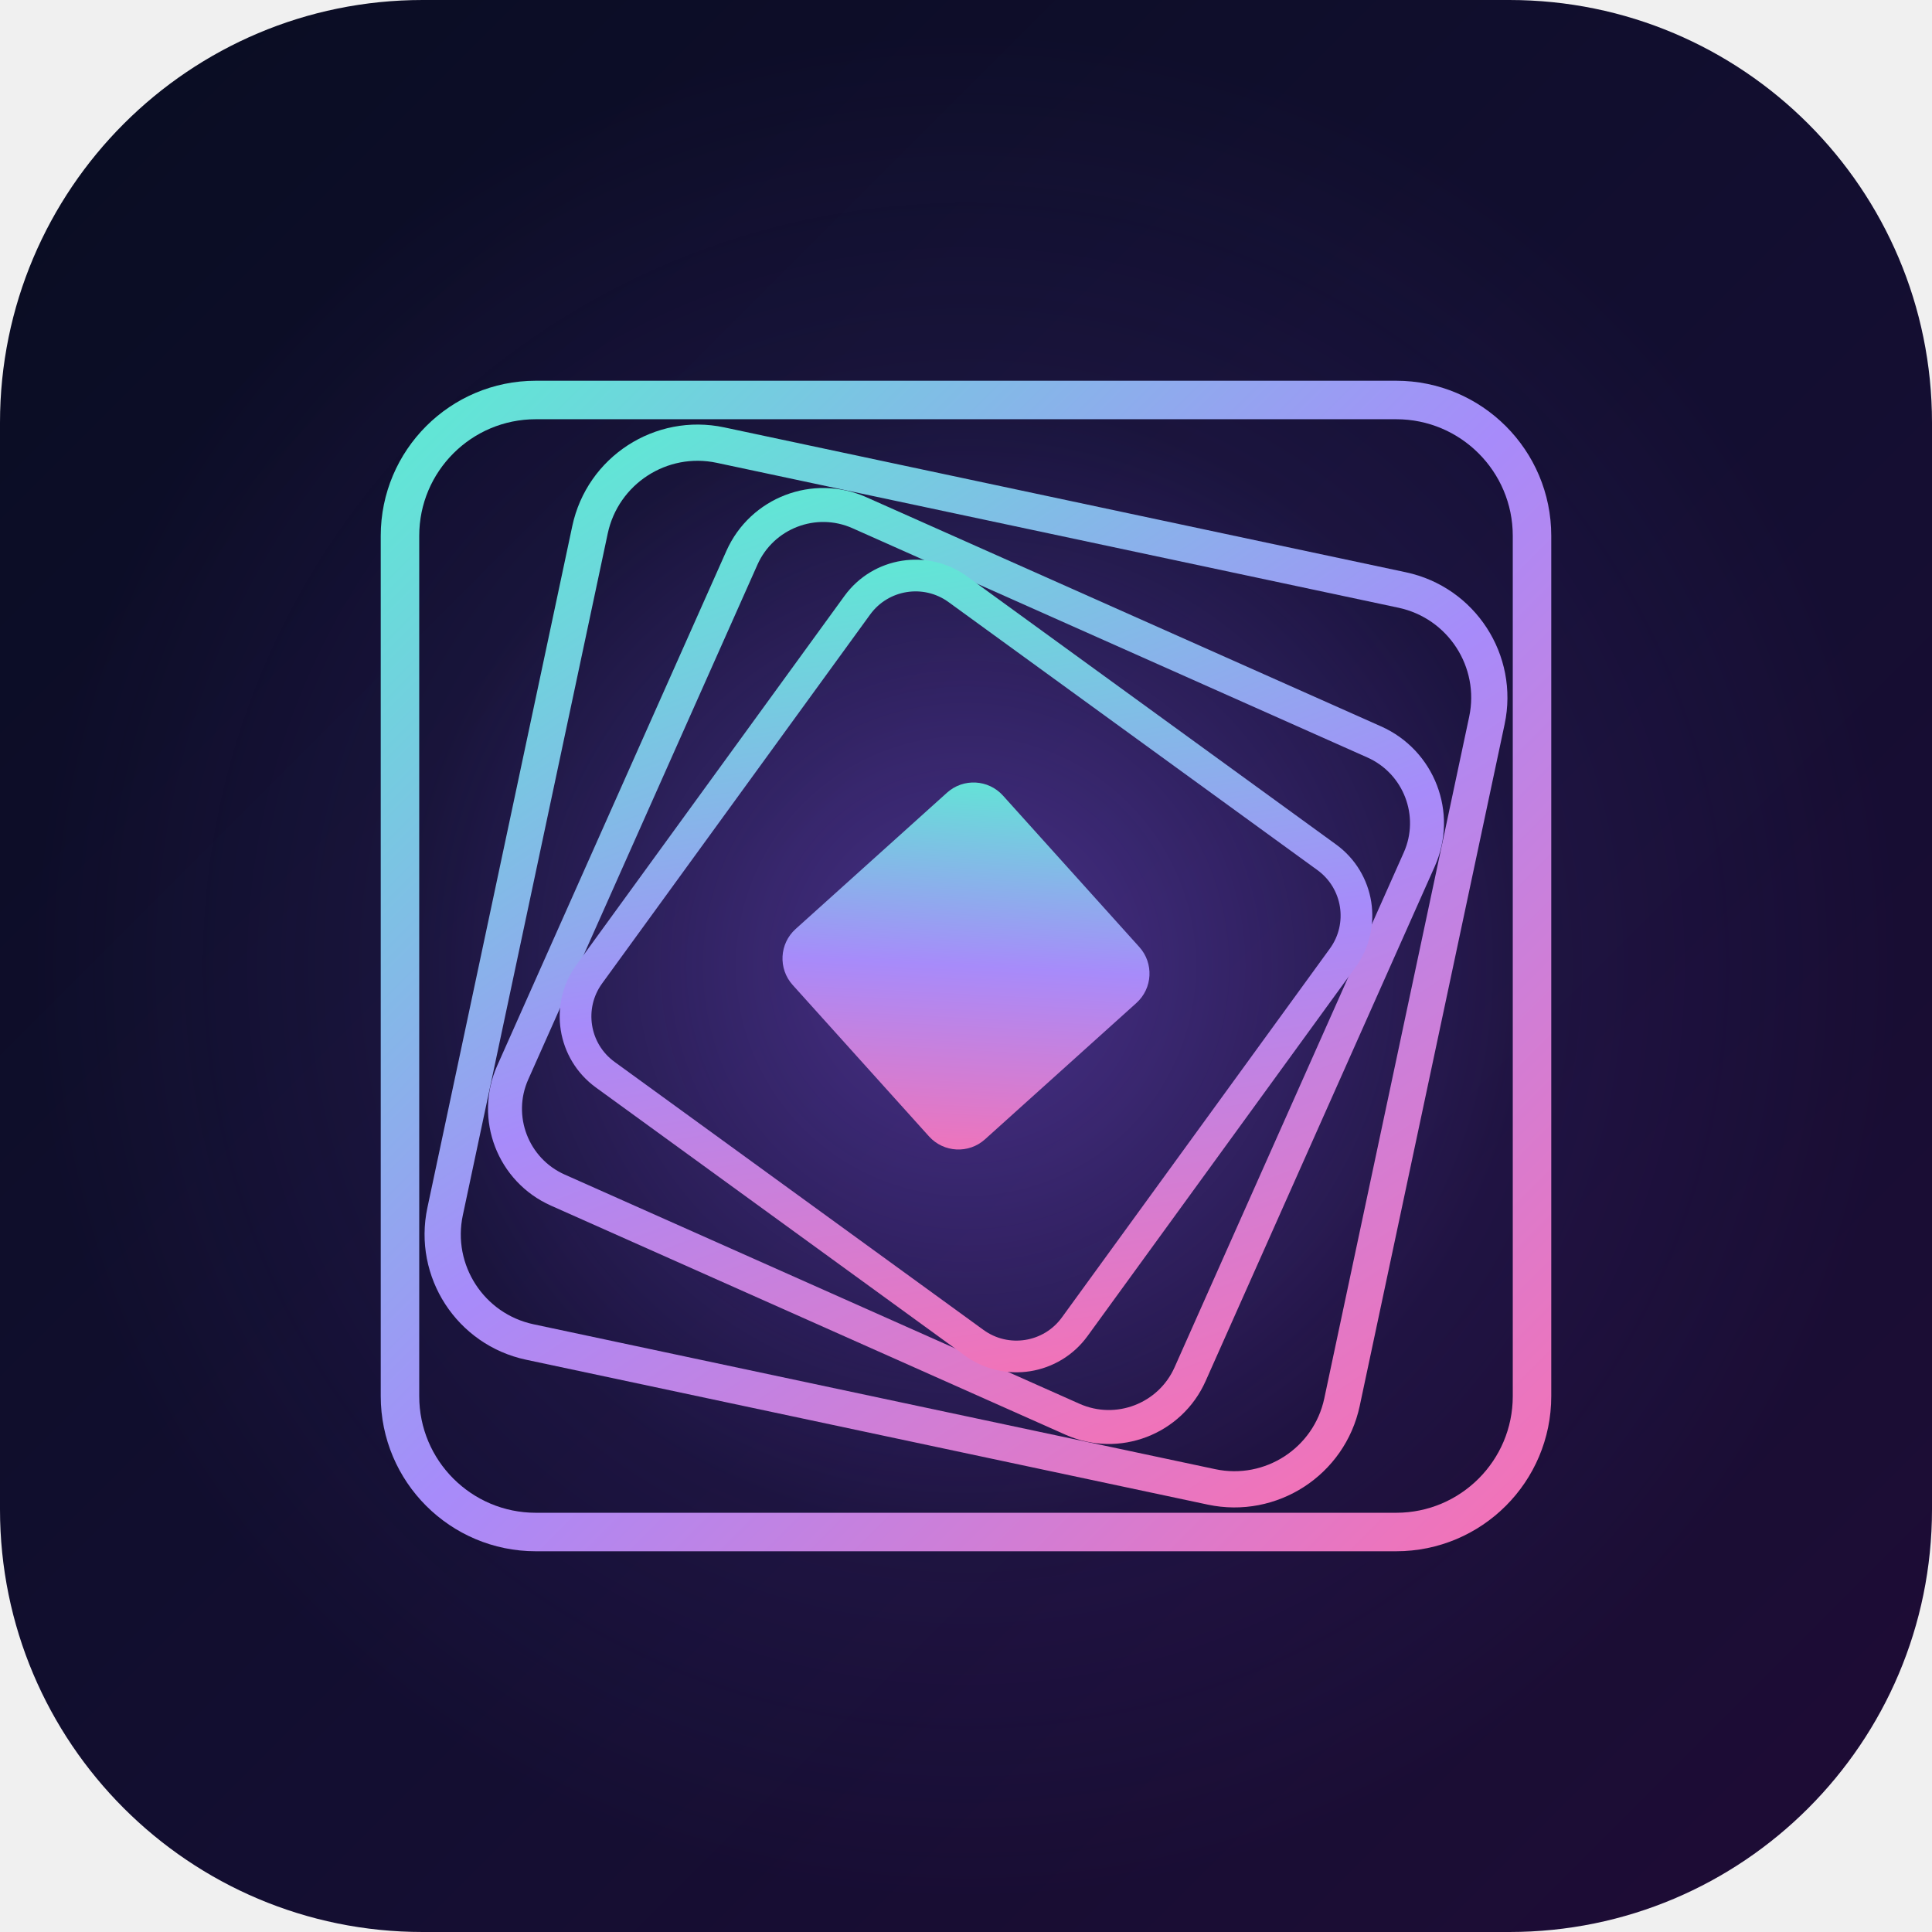
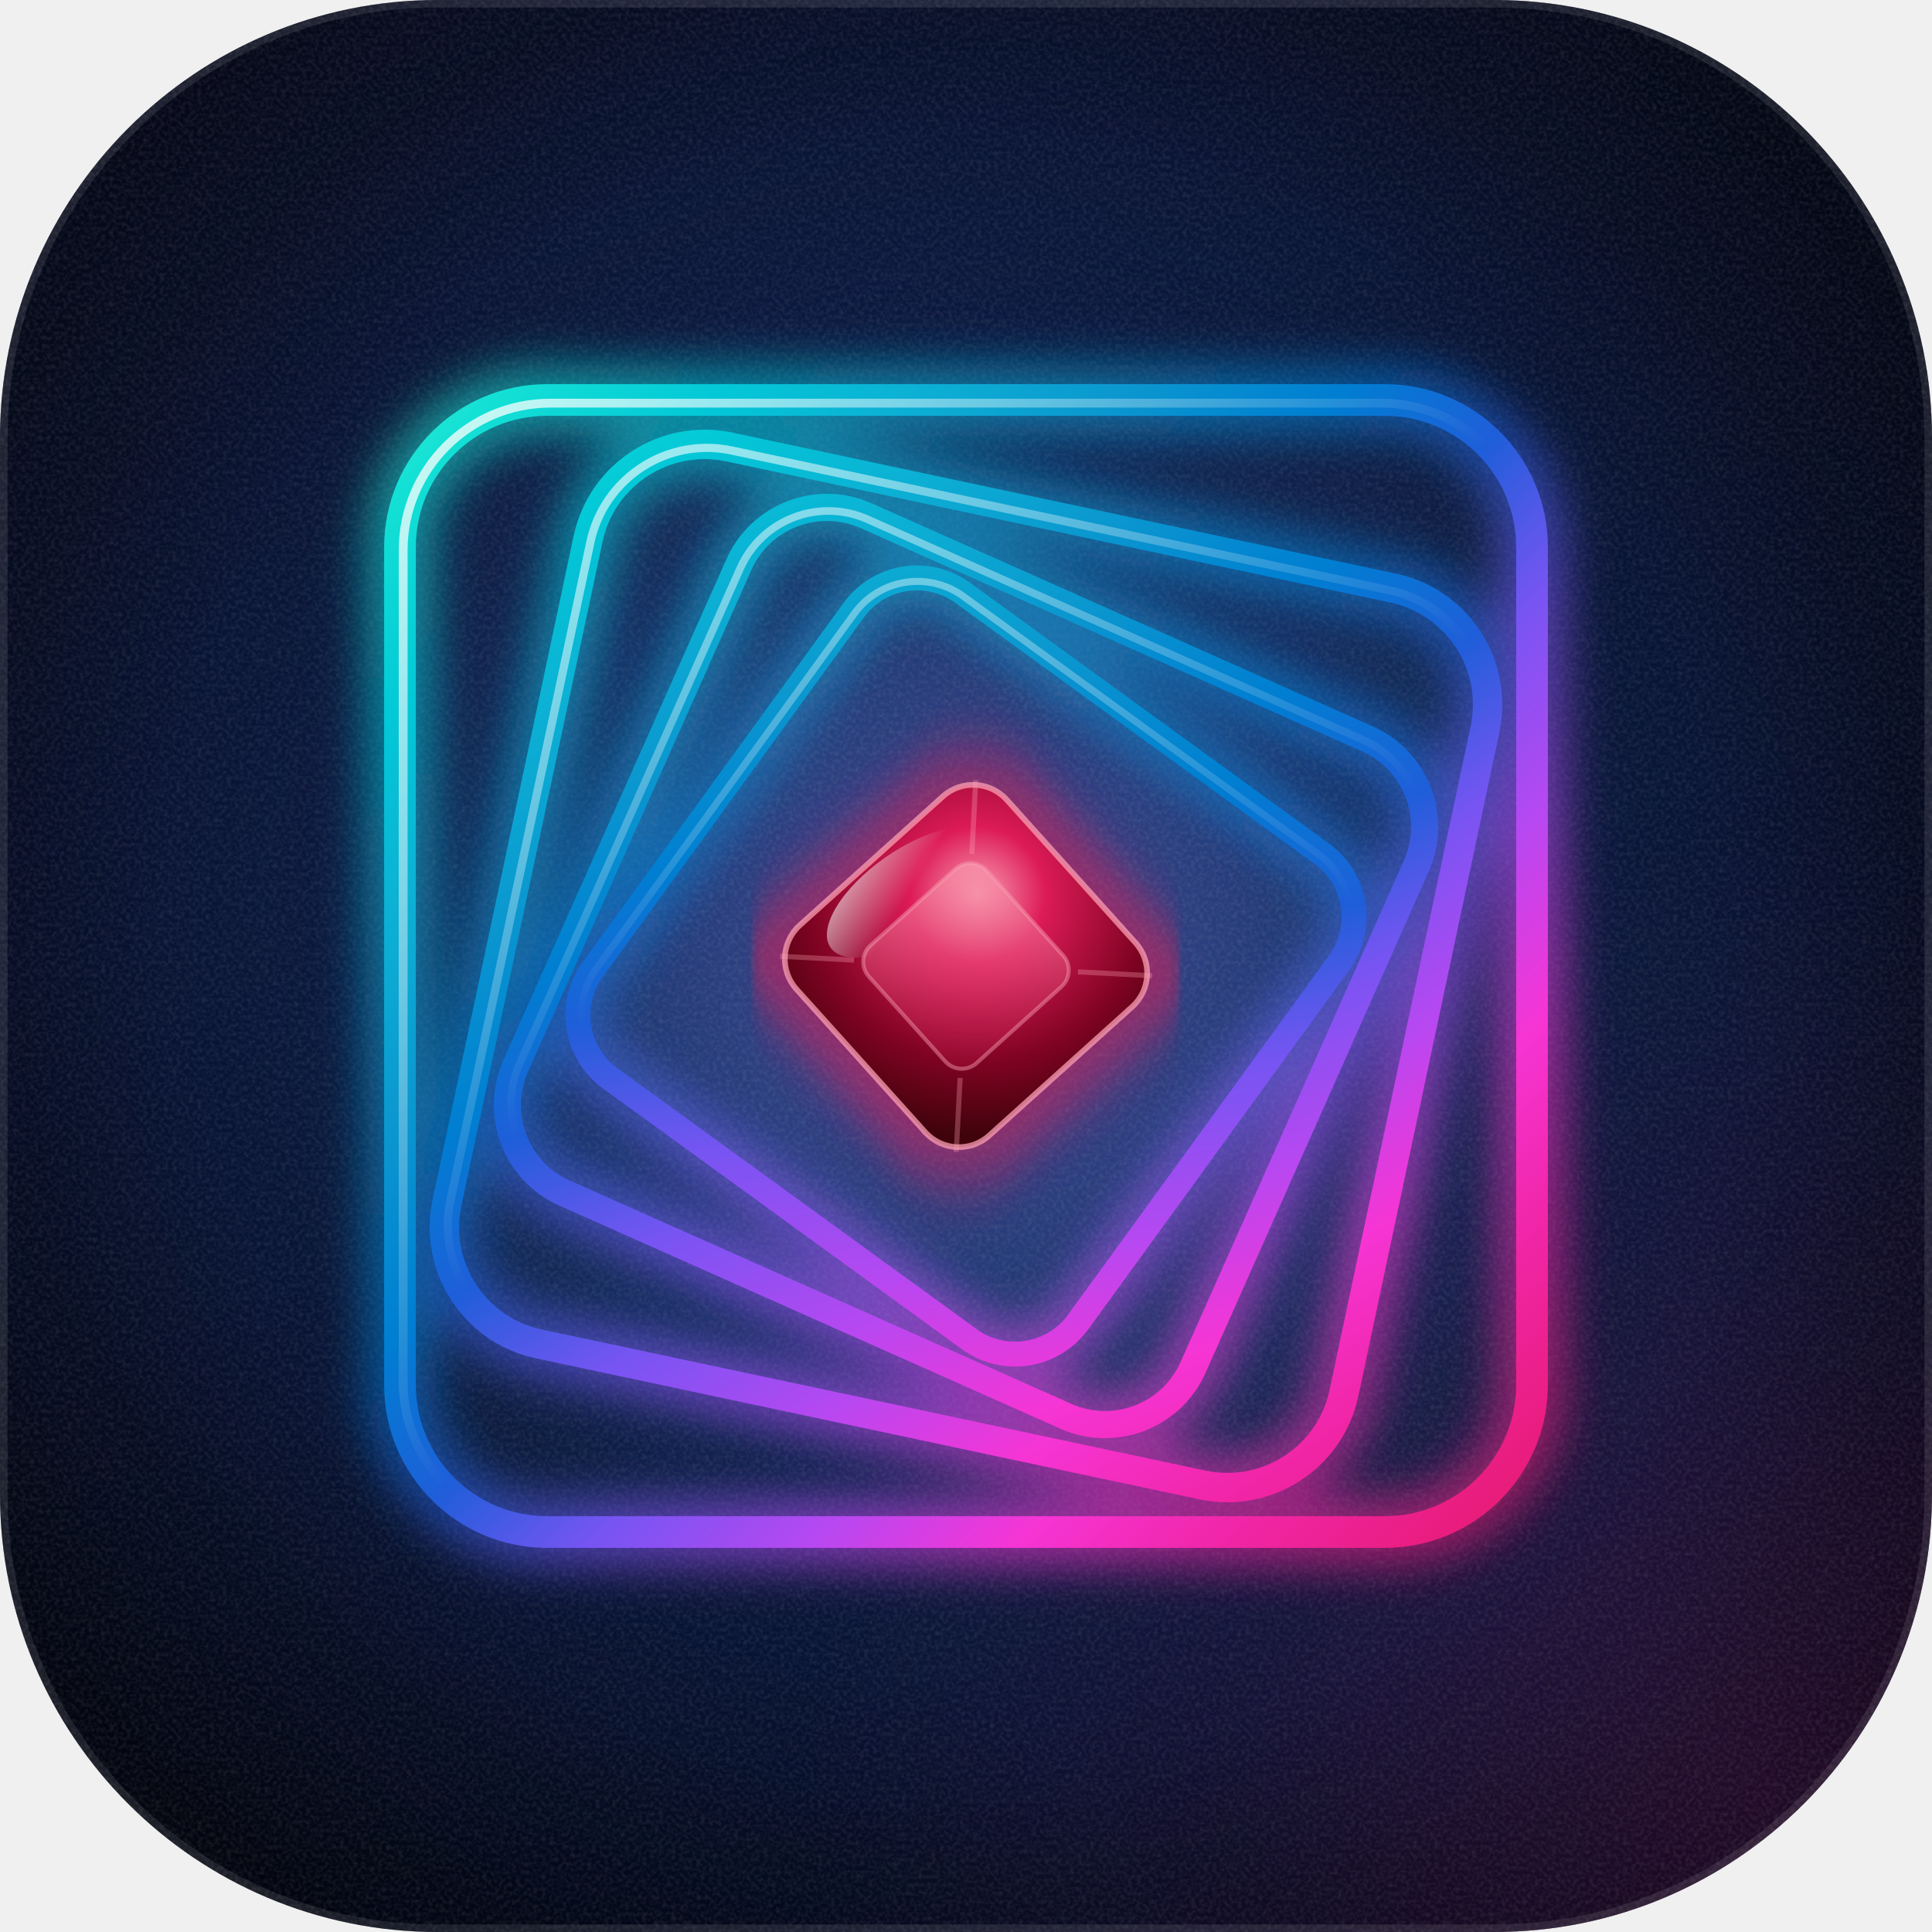
<svg xmlns="http://www.w3.org/2000/svg" viewBox="0 0 512 512" width="512" height="512" role="img" aria-labelledby="t">
  <defs>
-     <linearGradient id="bg" x1="0" y1="0" x2="1" y2="1">
-       <stop offset="0" stop-color="#090D22" />
-       <stop offset="0.55" stop-color="#130E31" />
-       <stop offset="1" stop-color="#1F0C36" />
+     <linearGradient id="spectrum" x1="0" y1="0" x2="1" y2="0">
+       <stop offset="0" stop-color="#4FF7CC" />
+       <stop offset="0.08" stop-color="#14E1D5" />
+       <stop offset="0.17" stop-color="#03C8D7" />
+       <stop offset="0.25" stop-color="#0CB0D4" />
+       <stop offset="0.33" stop-color="#0B98CF" />
+       <stop offset="0.42" stop-color="#007ED1" />
+       <stop offset="0.5" stop-color="#1F5ED9" />
+       <stop offset="0.58" stop-color="#7655F2" />
+       <stop offset="0.67" stop-color="#B748F1" />
+       <stop offset="0.75" stop-color="#F535D5" />
+       <stop offset="0.83" stop-color="#F126A9" />
+       <stop offset="0.92" stop-color="#E91D7E" />
+       <stop offset="1" stop-color="#DD1B57" />
    </linearGradient>
-     <linearGradient id="accent" x1="0" y1="0" x2="1" y2="1">
-       <stop offset="0" stop-color="#5EEAD4" />
-       <stop offset="0.5" stop-color="#A78BFA" />
-       <stop offset="1" stop-color="#F472B6" />
+     <linearGradient id="pearl" x1="0" y1="0" x2="0" y2="1">
+       <stop offset="0" stop-color="#FFFFFF" />
+       <stop offset="0.6" stop-color="#F1F8FF" />
+       <stop offset="1" stop-color="#BECBE2" />
    </linearGradient>
-     <linearGradient id="word" x1="0" y1="0" x2="0" y2="1">
+     <radialGradient id="ruby-body" cx="0.34" cy="0.30" r="0.85">
+       <stop offset="0" stop-color="#FA9FB3" />
+       <stop offset="0.28" stop-color="#DD1B57" />
+       <stop offset="0.7" stop-color="#7F0322" />
+       <stop offset="1" stop-color="#40030C" />
+     </radialGradient>
+     <linearGradient id="ruby-table" x1="0" y1="0" x2="1" y2="1">
+       <stop offset="0" stop-color="#FA9FB3" stop-opacity="0.75" />
+       <stop offset="1" stop-color="#DD1B57" stop-opacity="0.15" />
+     </linearGradient>
+     <linearGradient id="sapphire-table" x1="0" y1="0" x2="1" y2="1">
+       <stop offset="0" stop-color="#74B1FB" />
+       <stop offset="0.5" stop-color="#2D71E2" />
+       <stop offset="1" stop-color="#103EA7" />
+     </linearGradient>
+     <linearGradient id="spec-hl" x1="0" y1="0" x2="1" y2="1">
+       <stop offset="0" stop-color="#FFFFFF" stop-opacity="0.85" />
+       <stop offset="0.5" stop-color="#FFFFFF" stop-opacity="0" />
+     </linearGradient>
+     <radialGradient id="soft" cx="0.5" cy="0.5" r="0.5">
      <stop offset="0" stop-color="#FFFFFF" />
-       <stop offset="1" stop-color="#D9D3FF" />
+       <stop offset="1" stop-color="#FFFFFF" stop-opacity="0" />
+     </radialGradient>
+     <filter id="blur-s" x="-50%" y="-50%" width="200%" height="200%">
+       <feGaussianBlur stdDeviation="2" />
+     </filter>
+     <filter id="blur-m" x="-50%" y="-50%" width="200%" height="200%">
+       <feGaussianBlur stdDeviation="6" />
+     </filter>
+     <filter id="blur-l" x="-50%" y="-50%" width="200%" height="200%">
+       <feGaussianBlur stdDeviation="14" />
+     </filter>
+     <filter id="grain" x="0" y="0" width="100%" height="100%">
+       <feTurbulence type="fractalNoise" baseFrequency="0.9" numOctaves="2" seed="7" stitchTiles="stitch" />
+       <feColorMatrix values="0 0 0 0 1  0 0 0 0 1  0 0 0 0 1  0.32 0 0 0 -0.12" />
+     </filter>
+     <linearGradient id="night" x1="0" y1="0" x2="0.35" y2="1">
+       <stop offset="0" stop-color="#080D25" />
+       <stop offset="1" stop-color="#030615" />
    </linearGradient>
-     <radialGradient id="glow" cx="0.5" cy="0.5" r="0.5">
-       <stop offset="0" stop-color="#8B5CF6" stop-opacity="0.45" />
-       <stop offset="0.6" stop-color="#8B5CF6" stop-opacity="0.08" />
-       <stop offset="1" stop-color="#8B5CF6" stop-opacity="0" />
+     <radialGradient id="vignette" cx="0.5" cy="0.5" r="0.75">
+       <stop offset="0.55" stop-color="#000000" stop-opacity="0" />
+       <stop offset="1" stop-color="#000000" stop-opacity="0.55" />
+     </radialGradient>
+     <clipPath id="frame-clip">
+       <rect width="512" height="512" rx="116" />
+     </clipPath>
+     <radialGradient id="glow0" cx="0.5" cy="0.5" r="0.5">
+       <stop offset="0" stop-color="#1F5ED9" stop-opacity="0.6" />
+       <stop offset="0.55" stop-color="#1F5ED9" stop-opacity="0.17" />
+       <stop offset="1" stop-color="#1F5ED9" stop-opacity="0" />
+     </radialGradient>
+     <radialGradient id="glow1" cx="0.5" cy="0.5" r="0.5">
+       <stop offset="0" stop-color="#DD1B57" stop-opacity="0.25" />
+       <stop offset="0.55" stop-color="#DD1B57" stop-opacity="0.07" />
+       <stop offset="1" stop-color="#DD1B57" stop-opacity="0" />
    </radialGradient>
    <radialGradient id="glow2" cx="0.5" cy="0.5" r="0.5">
-       <stop offset="0" stop-color="#2DD4BF" stop-opacity="0.18" />
-       <stop offset="1" stop-color="#2DD4BF" stop-opacity="0" />
+       <stop offset="0" stop-color="#F535D5" stop-opacity="0.18" />
+       <stop offset="0.55" stop-color="#F535D5" stop-opacity="0.05" />
+       <stop offset="1" stop-color="#F535D5" stop-opacity="0" />
    </radialGradient>
-     <pattern id="dots" width="28" height="28" patternUnits="userSpaceOnUse">
-       <circle cx="14" cy="14" r="1.1" fill="#FFFFFF" fill-opacity="0.07" />
-     </pattern>
+     <linearGradient id="m-spec" gradientUnits="userSpaceOnUse" x1="91" y1="91" x2="421" y2="421">
+       <stop offset="0" stop-color="#4FF7CC" />
+       <stop offset="0.08" stop-color="#14E1D5" />
+       <stop offset="0.17" stop-color="#03C8D7" />
+       <stop offset="0.25" stop-color="#0CB0D4" />
+       <stop offset="0.33" stop-color="#0B98CF" />
+       <stop offset="0.42" stop-color="#007ED1" />
+       <stop offset="0.5" stop-color="#1F5ED9" />
+       <stop offset="0.58" stop-color="#7655F2" />
+       <stop offset="0.67" stop-color="#B748F1" />
+       <stop offset="0.75" stop-color="#F535D5" />
+       <stop offset="0.83" stop-color="#F126A9" />
+       <stop offset="0.92" stop-color="#E91D7E" />
+       <stop offset="1" stop-color="#DD1B57" />
+     </linearGradient>
+     <linearGradient id="m-hl" gradientUnits="userSpaceOnUse" x1="91" y1="91" x2="256" y2="256">
+       <stop offset="0" stop-color="#FFFFFF" stop-opacity="0.9" />
+       <stop offset="1" stop-color="#FFFFFF" stop-opacity="0" />
+     </linearGradient>
  </defs>
  <style>
-     .frame { animation: pulse 4.8s ease-in-out infinite; }
-     .f1 { animation-delay: 0s; }
-     .f2 { animation-delay: 0.3s; }
-     .f3 { animation-delay: 0.6s; }
-     .f4 { animation-delay: 0.9s; }
-     .qed { animation: qed 4.8s ease-in-out infinite; animation-delay: 1.2s; transform-box: fill-box; transform-origin: center; }
-     @keyframes pulse { 0%, 100% { opacity: 1; } 40% { opacity: 0.35; } }
-     @keyframes qed { 0%, 100% { opacity: 1; transform: scale(1); } 40% { opacity: 0.7; transform: scale(0.86); } }
-     @media (prefers-reduced-motion: reduce) { .frame, .qed { animation: none; } }
+     .pane { animation: pane 6s ease-in-out infinite; }
+     .p2 { animation-delay: .35s; } .p3 { animation-delay: .7s; } .p4 { animation-delay: 1.05s; }
+     .qed { animation: qed 6s ease-in-out infinite; animation-delay: 1.4s; transform-box: fill-box; transform-origin: center; }
+     .twinkle { animation: twinkle 3.2s ease-in-out infinite; transform-box: fill-box; transform-origin: center; }
+     .t2 { animation-delay: 1.1s; } .t3 { animation-delay: 2.2s; }
+     @keyframes pane { 0%, 100% { opacity: 1; } 45% { opacity: .55; } }
+     @keyframes qed { 0%, 100% { transform: scale(1); } 45% { transform: scale(.9); } }
+     @keyframes twinkle { 0%, 100% { opacity: .95; transform: scale(1); } 50% { opacity: .35; transform: scale(.55); } }
+     @media (prefers-reduced-motion: reduce) { .pane, .qed, .twinkle { animation: none; } }
  </style>
-   <rect width="512" height="512" rx="112" fill="url(#bg)" />
-   <circle cx="256" cy="256" r="250" fill="url(#glow)" />
-   <g>
-     <g fill="none" stroke="url(#accent)" stroke-linejoin="round">
-       <rect x="106.00" y="106.00" width="300.00" height="300.00" rx="36.00" transform="rotate(0 256.00 256.00)" stroke-width="10.20" class="frame f1" />
-       <rect x="134.50" y="134.50" width="243.00" height="243.00" rx="29.16" transform="rotate(12 256.00 256.00)" stroke-width="9.60" class="frame f2" />
-       <rect x="157.75" y="157.75" width="196.50" height="196.50" rx="23.58" transform="rotate(24 256.00 256.00)" stroke-width="9.00" class="frame f3" />
-       <rect x="176.50" y="176.50" width="159.00" height="159.00" rx="19.08" transform="rotate(36 256.00 256.00)" stroke-width="8.40" class="frame f4" />
-     </g>
-     <g class="qed">
-       <rect x="218.50" y="218.50" width="75.00" height="75.00" rx="10.50" transform="rotate(48 256.00 256.00)" fill="url(#accent)" />
+   <g clip-path="url(#frame-clip)">
+     <rect width="512" height="512" fill="url(#night)" />
+     <circle cx="256" cy="256" r="300" fill="url(#glow0)" />
+     <circle cx="256" cy="256" r="110" fill="url(#glow1)" />
+     <circle cx="470" cy="480" r="260" fill="url(#glow2)" />
+     <rect width="512" height="512" fill="url(#vignette)" />
+     <rect width="512" height="512" filter="url(#grain)" opacity="0.55" />
+     <g>
+       <g fill="none" stroke="url(#m-spec)" opacity="0.6" filter="url(#blur-m)">
+         <rect x="106" y="106" width="300" height="300" rx="39" stroke-width="18.48" />
+         <rect x="134.5" y="134.5" width="243" height="243" rx="31.59" transform="rotate(12 256 256)" stroke-width="17.16" />
+         <rect x="157.75" y="157.75" width="196.5" height="196.5" rx="25.55" transform="rotate(24 256 256)" stroke-width="15.84" />
+         <rect x="176.5" y="176.5" width="159" height="159" rx="20.67" transform="rotate(36 256 256)" stroke-width="14.52" />
+       </g>
+       <g stroke-linejoin="round">
+         <g class="pane p1">
+           <rect x="106" y="106" width="300" height="300" rx="39" fill="#8BB9FD" fill-opacity="0.035" stroke="url(#m-spec)" stroke-width="8.4" />
+           <rect x="106.84" y="106.84" width="298.32" height="298.32" rx="39" fill="none" stroke="url(#m-hl)" stroke-width="2.35" />
+         </g>
+         <g class="pane p2">
+           <rect x="134.5" y="134.5" width="243" height="243" rx="31.59" transform="rotate(12 256 256)" fill="#8BB9FD" fill-opacity="0.035" stroke="url(#m-spec)" stroke-width="7.8" />
+           <rect x="135.28" y="135.28" width="241.44" height="241.44" rx="31.59" transform="rotate(12 256 256)" fill="none" stroke="url(#m-hl)" stroke-width="2.18" />
+         </g>
+         <g class="pane p3">
+           <rect x="157.75" y="157.75" width="196.5" height="196.5" rx="25.55" transform="rotate(24 256 256)" fill="#8BB9FD" fill-opacity="0.035" stroke="url(#m-spec)" stroke-width="7.2" />
+           <rect x="158.47" y="158.47" width="195.06" height="195.06" rx="25.55" transform="rotate(24 256 256)" fill="none" stroke="url(#m-hl)" stroke-width="2.02" />
+         </g>
+         <g class="pane p4">
+           <rect x="176.5" y="176.5" width="159" height="159" rx="20.67" transform="rotate(36 256 256)" fill="#8BB9FD" fill-opacity="0.035" stroke="url(#m-spec)" stroke-width="6.6" />
+           <rect x="177.16" y="177.16" width="157.68" height="157.68" rx="20.67" transform="rotate(36 256 256)" fill="none" stroke="url(#m-hl)" stroke-width="1.85" />
+         </g>
+       </g>
+       <clipPath id="m-ruby-clip">
+         <rect x="218.5" y="218.5" width="75" height="75" rx="12" transform="rotate(48 256 256)" />
+       </clipPath>
+       <g class="qed">
+         <rect x="209.12" y="209.12" width="93.75" height="93.75" rx="22.5" transform="rotate(48 256 256)" fill="#DD1B57" opacity="0.55" filter="url(#blur-m)" />
+         <rect x="218.5" y="218.5" width="75" height="75" rx="12" transform="rotate(48 256 256)" fill="url(#ruby-body)" />
+         <g transform="rotate(48 256 256)" stroke="#FA9FB3" stroke-opacity="0.32" stroke-width="1.35">
+           <line x1="235" y1="235" x2="221.12" y2="221.12" />
+           <line x1="277" y1="235" x2="290.88" y2="221.12" />
+           <line x1="277" y1="277" x2="290.88" y2="290.88" />
+           <line x1="235" y1="277" x2="221.12" y2="290.88" />
+         </g>
+         <rect x="235" y="235" width="42" height="42" rx="5.88" transform="rotate(48 256 256)" fill="url(#ruby-table)" stroke="#FA9FB3" stroke-opacity="0.45" stroke-width="1.05" />
+         <g clip-path="url(#m-ruby-clip)">
+           <ellipse cx="241" cy="236.5" rx="25.5" ry="11.25" transform="rotate(-35 241 236.5)" fill="url(#spec-hl)" opacity="0.9" />
+         </g>
+         <rect x="218.5" y="218.5" width="75" height="75" rx="12" transform="rotate(48 256 256)" fill="none" stroke="#FA9FB3" stroke-opacity="0.75" stroke-width="1.5" />
+       </g>
    </g>
  </g>
+   <rect x="1" y="1" width="510" height="510" rx="115" fill="none" stroke="#FFFFFF" stroke-opacity="0.1" stroke-width="2" />
</svg>
